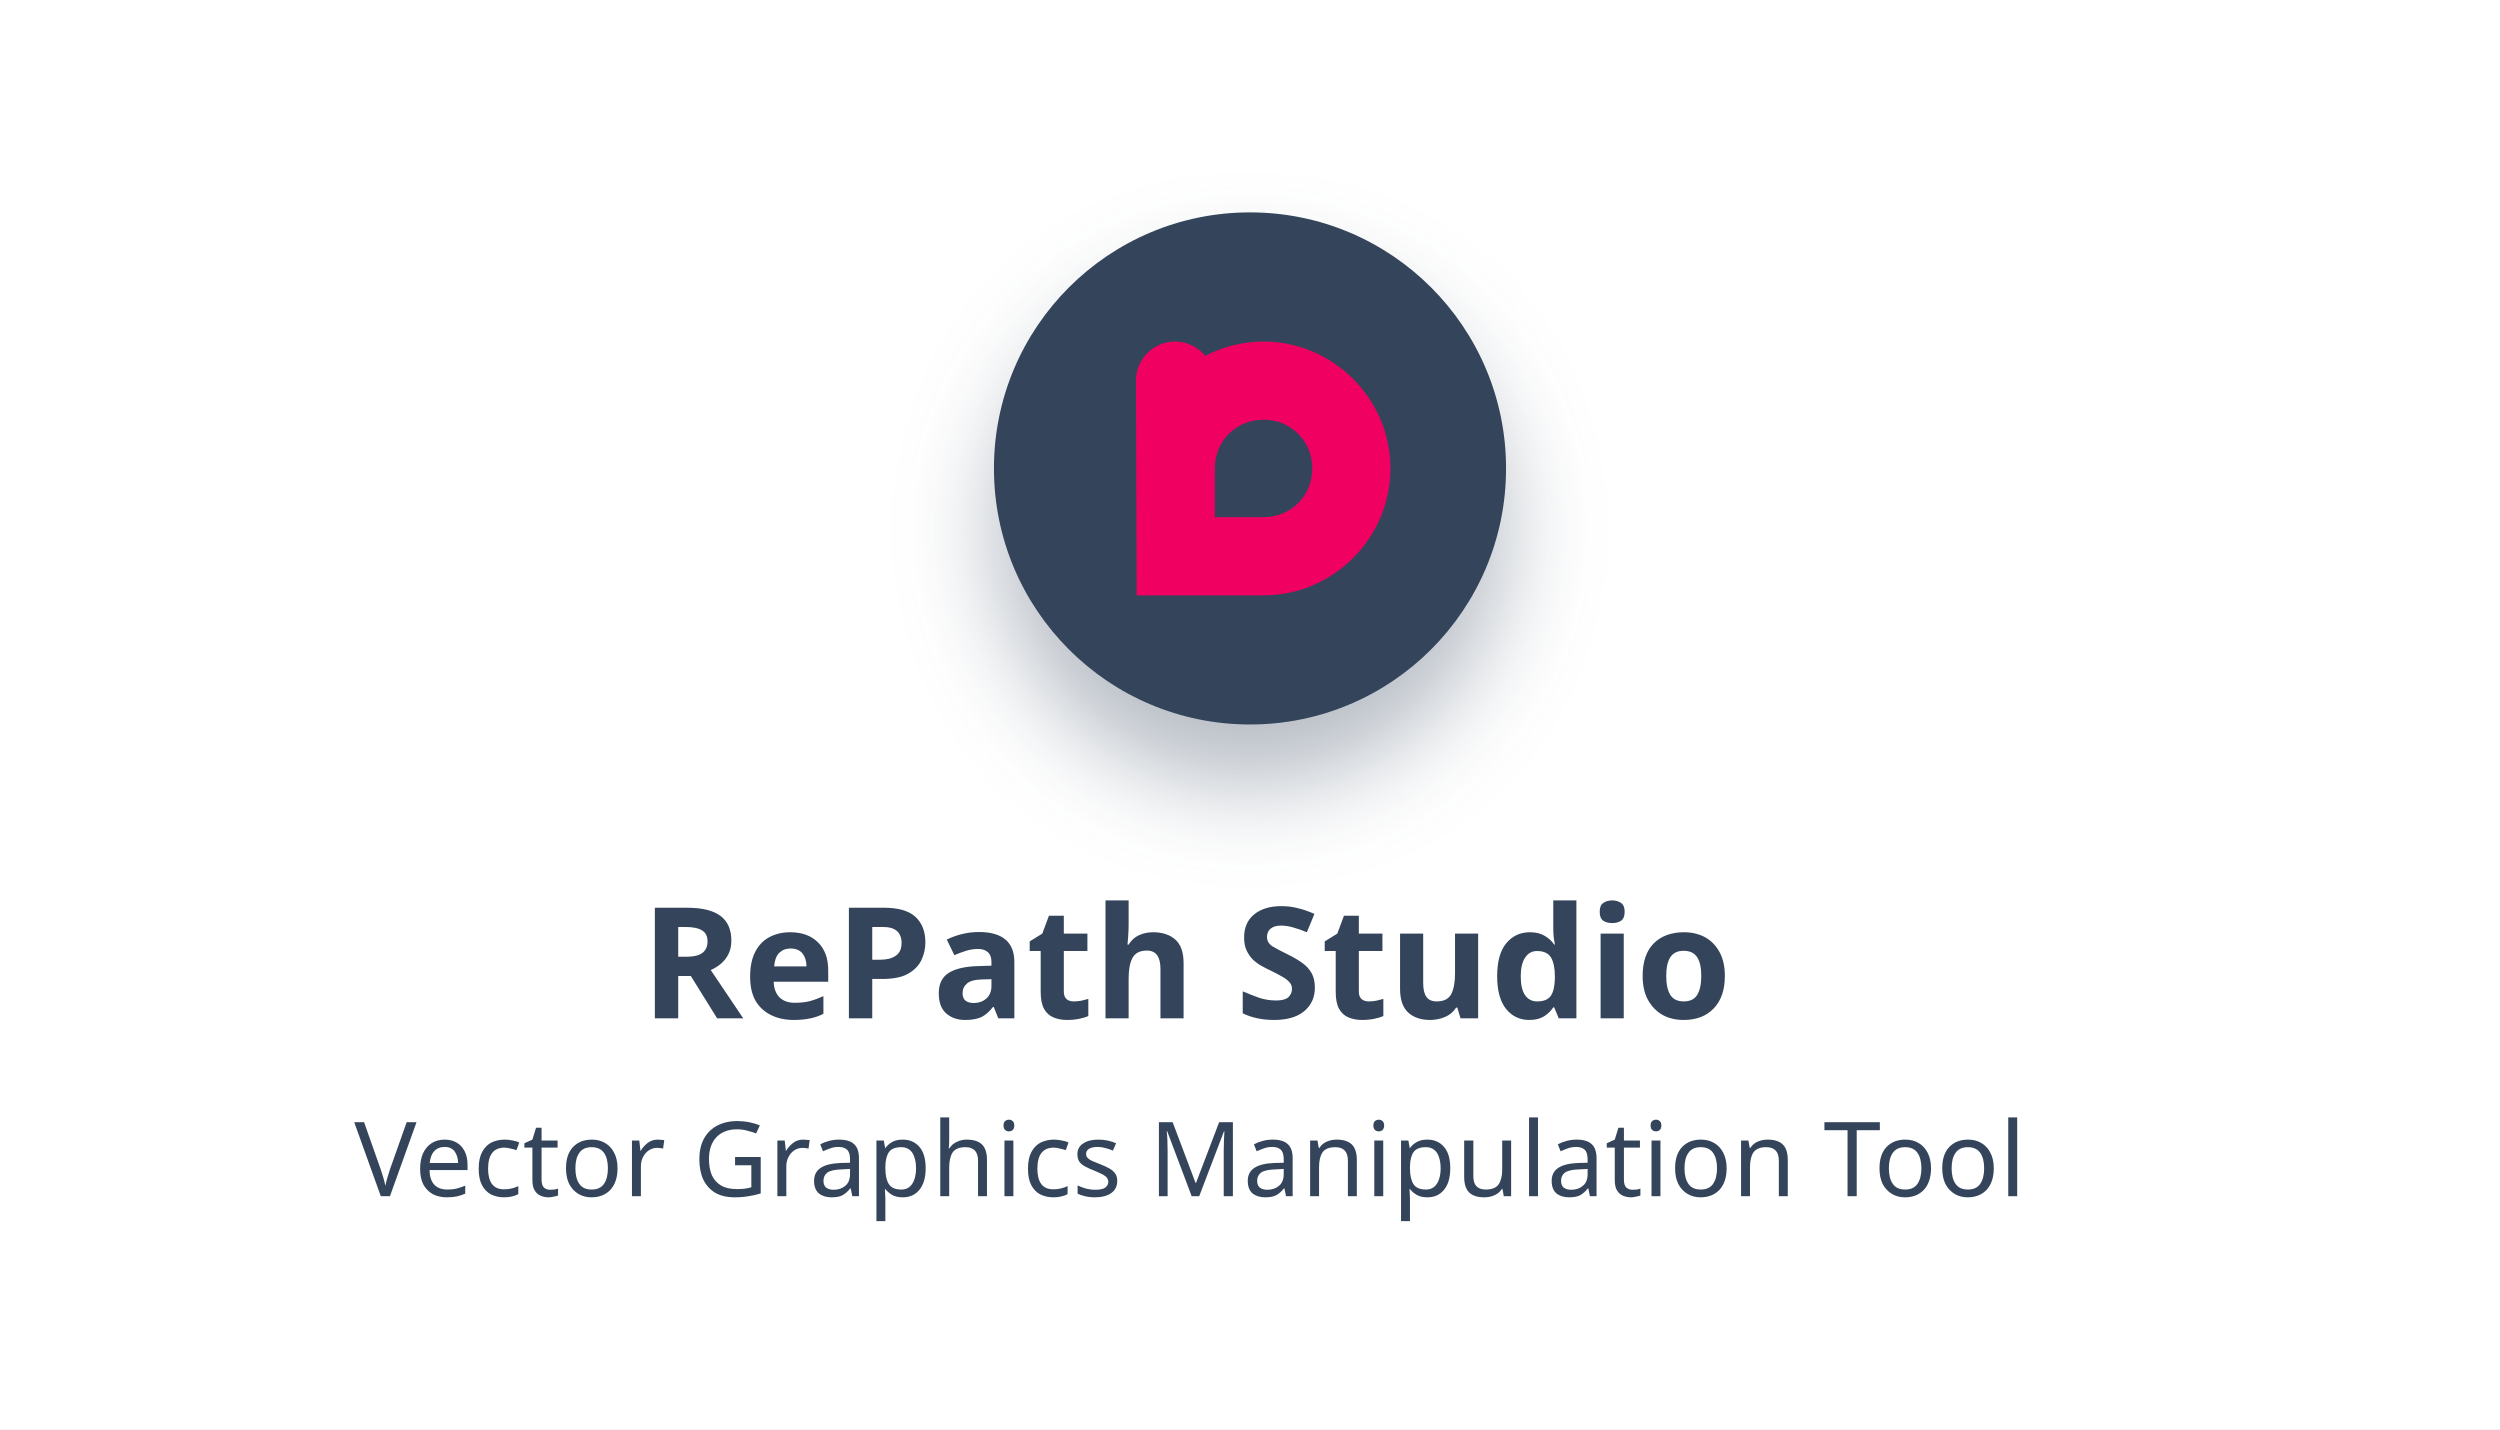
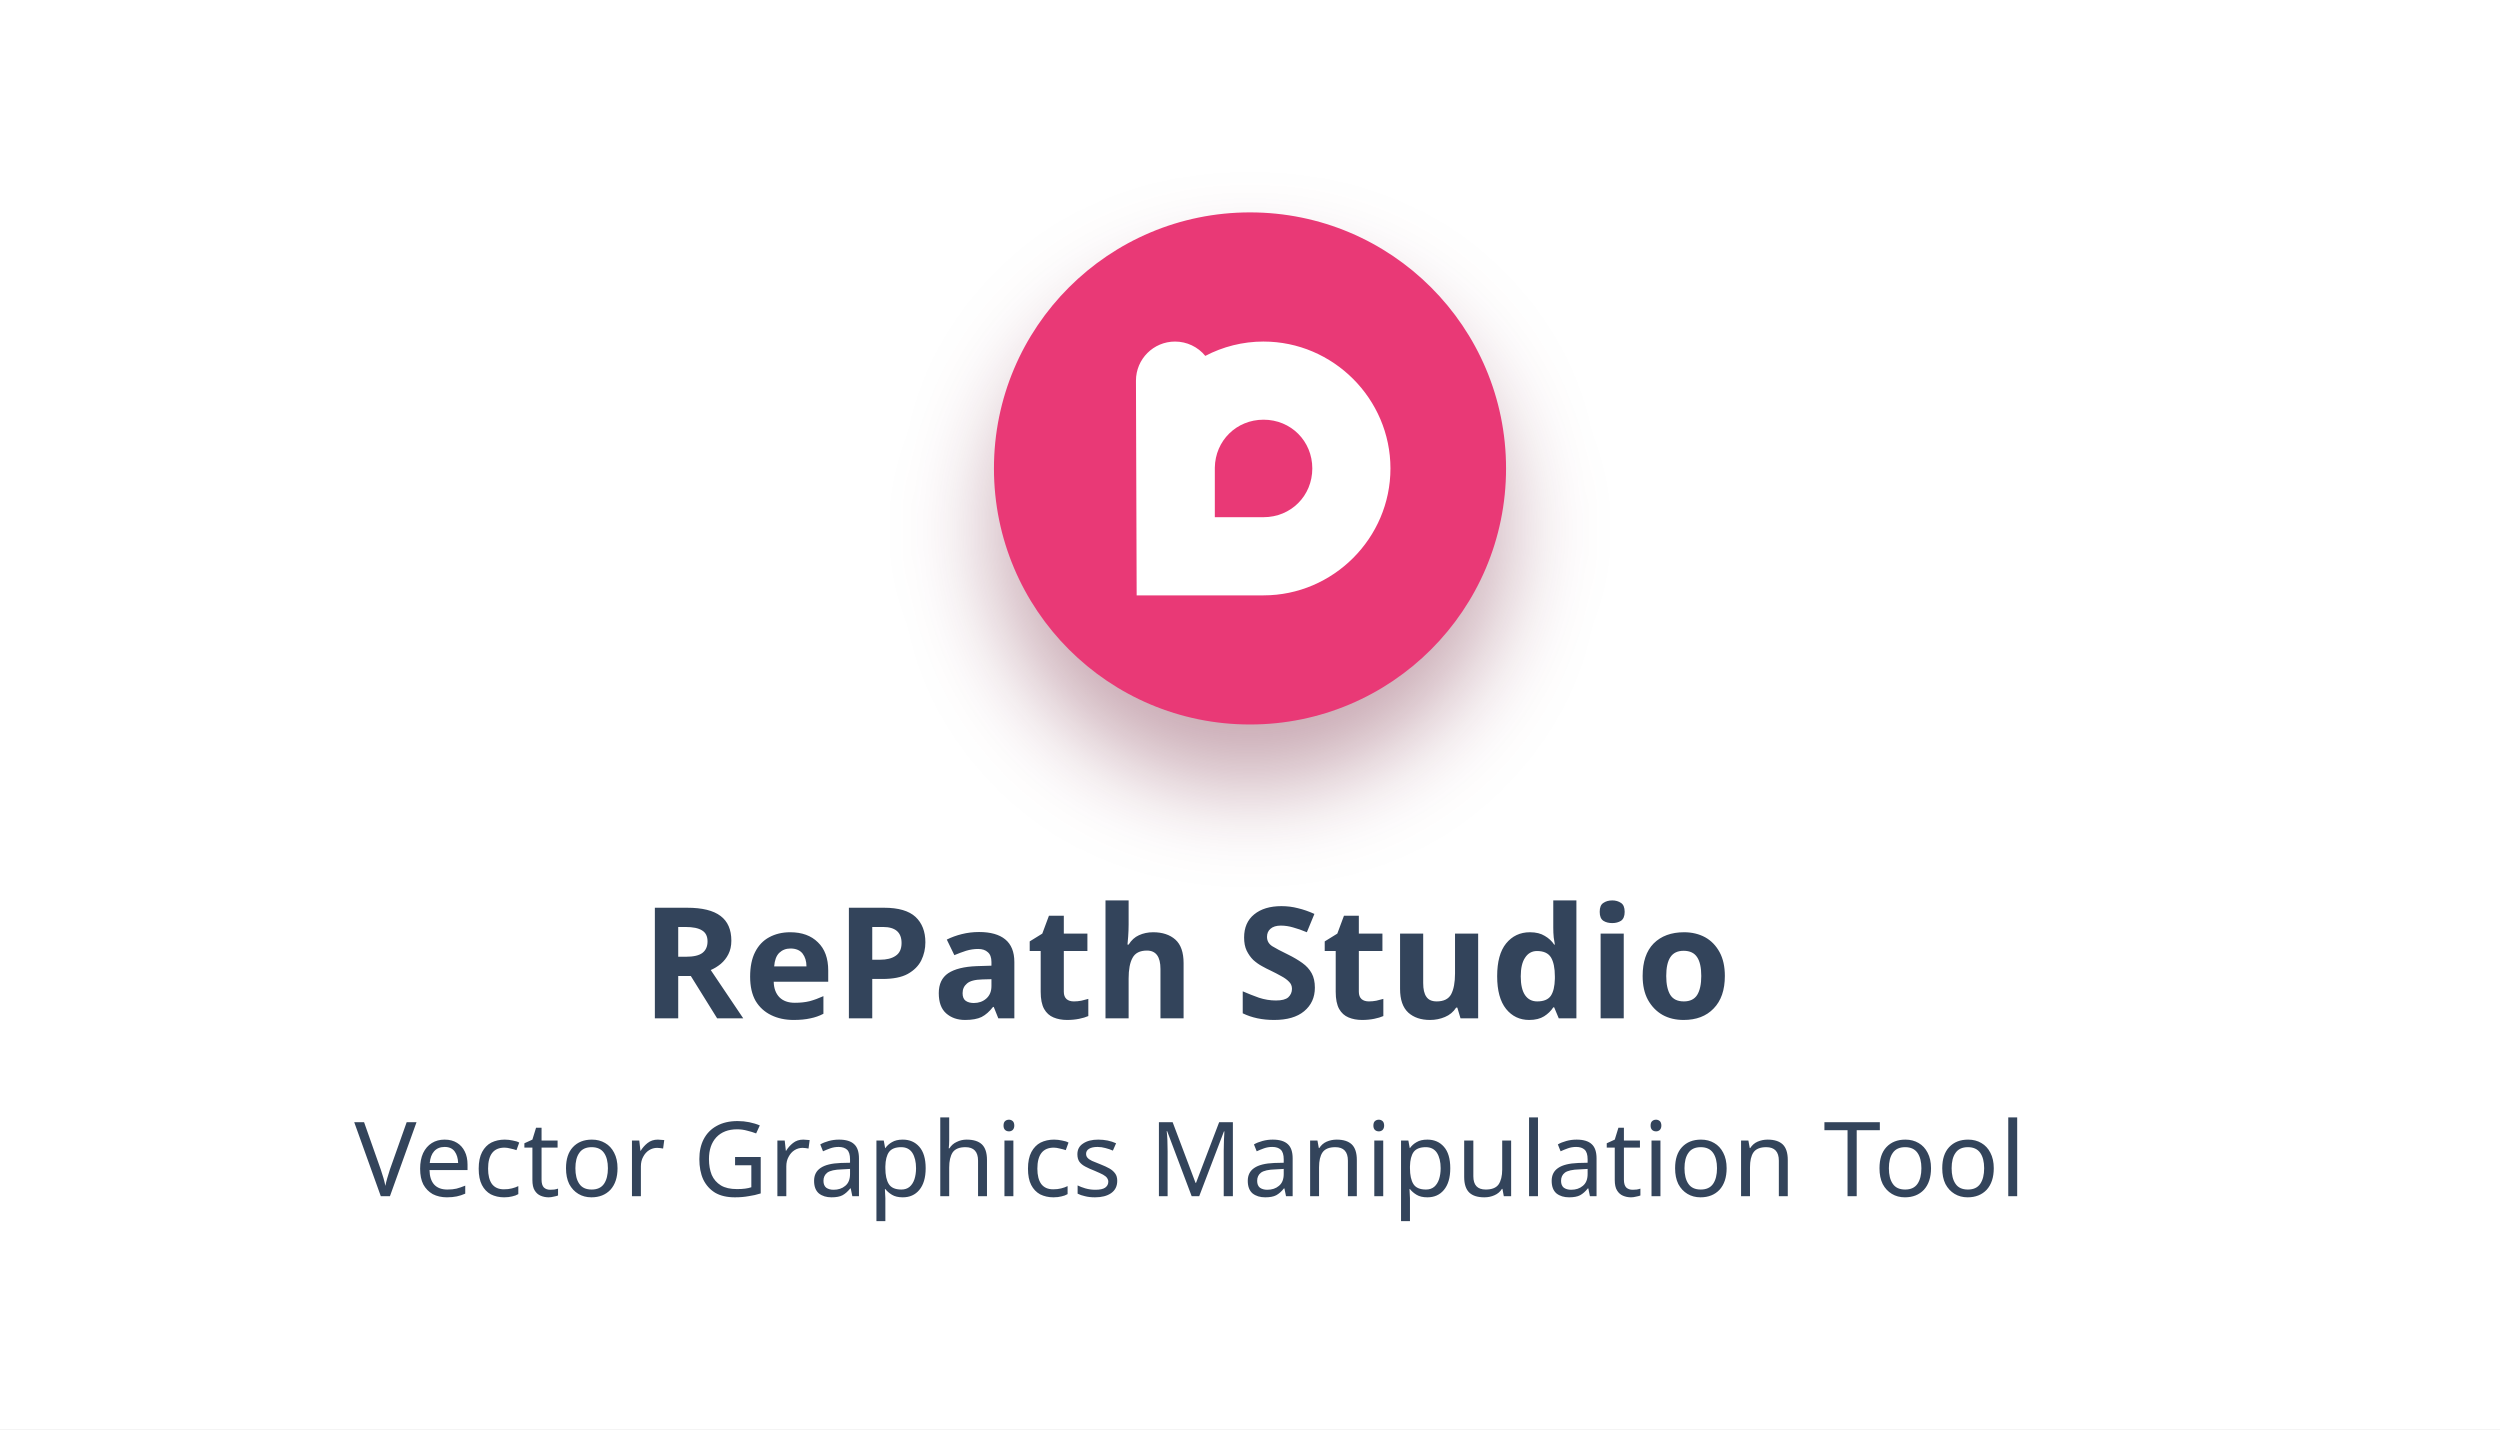
<svg xmlns="http://www.w3.org/2000/svg" width="644.68" height="368.57" version="1.1" viewBox="0 0 170.57 97.517">
  <defs>
    <filter id="filter3891" x="-.223" y="-.223" width="1.445" height="1.445" color-interpolation-filters="sRGB">
      <feGaussianBlur stdDeviation="3.242" />
    </filter>
  </defs>
  <rect x="-0" width="170.57" height="97.517" rx="0" ry="0" fill="#fff" stop-color="#000000" style="-inkscape-stroke:none;font-variation-settings:normal" />
-   <rect x="67.815" y="18.669" width="34.94" height="34.94" rx="17.47" ry="17.47" fill="#33445b" filter="url(#filter3891)" opacity=".355" stop-color="#000000" stroke-width=".258" style="-inkscape-stroke:none;font-variation-settings:normal" />
+   <rect x="67.815" y="18.669" width="34.94" height="34.94" rx="17.47" ry="17.47" fill="#660d29" fill-opacity=".358" filter="url(#filter3891)" stop-color="#000000" stroke-width="1" style="-inkscape-stroke:none;font-variation-settings:normal" />
  <text x="85.071" y="69.48" fill="#33445b" font-family="Sora" font-size="10.583px" font-weight="800" stop-color="#000000" stroke-width=".258" text-align="center" text-anchor="middle" style="-inkscape-stroke:none;font-variation-settings:normal;line-height:1.25" xml:space="preserve">
    <tspan x="85.071" y="69.48" fill="#33445b" font-family="Sora" font-weight="800" stop-color="#000000" stroke-width=".258" text-align="center" text-anchor="middle" style="-inkscape-stroke:none;font-variation-settings:normal">RePath Studio</tspan>
  </text>
  <text x="24.169" y="81.615" fill="#33445b" font-family="Sora" font-size="7.082px" font-weight="300" stop-color="#000000" stroke-width=".258" style="-inkscape-stroke:none;font-variation-settings:normal;line-height:1.25" xml:space="preserve">
    <tspan x="24.169" y="81.615" fill="#33445b" font-family="Sora" font-weight="300" stop-color="#000000" stroke-width=".258" style="-inkscape-stroke:none;font-variation-settings:normal">Vector Graphics Manipulation Tool</tspan>
  </text>
-   <rect x="67.815" y="14.491" width="34.94" height="34.94" rx="17.47" ry="17.47" fill="#33445b" stop-color="#000000" stroke-width=".258" style="-inkscape-stroke:none;font-variation-settings:normal" />
-   <path d="m86.21 23.303c-1.429 0-2.782.354-3.975.979-.506-.619-1.264-.978-2.064-.978-1.473-7e-6-2.667 1.194-2.667 2.667l.048 14.65h8.658c4.75 0 8.658-3.908 8.658-8.658s-3.908-8.659-8.658-8.659zm0 5.332c1.869 0 3.326 1.458 3.326 3.326s-1.457 3.326-3.326 3.326h-3.325v-3.376c.026-1.844 1.473-3.276 3.325-3.276z" fill="#f00061" stop-color="#000000" stroke-width=".258" style="-inkscape-stroke:none;font-variation-settings:normal" />
+   <rect x="67.815" y="14.491" width="34.94" height="34.94" rx="17.47" ry="17.47" fill="#e93976" stop-color="#000000" stroke-width="1" style="-inkscape-stroke:none;font-variation-settings:normal" />
+   <path d="m86.21 23.303c-1.429 0-2.782.354-3.975.979-.506-.619-1.264-.978-2.064-.978-1.473-7e-6-2.667 1.194-2.667 2.667l.048 14.65h8.658c4.75 0 8.658-3.908 8.658-8.658s-3.908-8.659-8.658-8.659zm0 5.332c1.869 0 3.326 1.458 3.326 3.326s-1.457 3.326-3.326 3.326h-3.325v-3.376c.026-1.844 1.473-3.276 3.325-3.276z" fill="#fff" stop-color="#000000" stroke-width=".258" style="-inkscape-stroke:none;font-variation-settings:normal" />
</svg>
